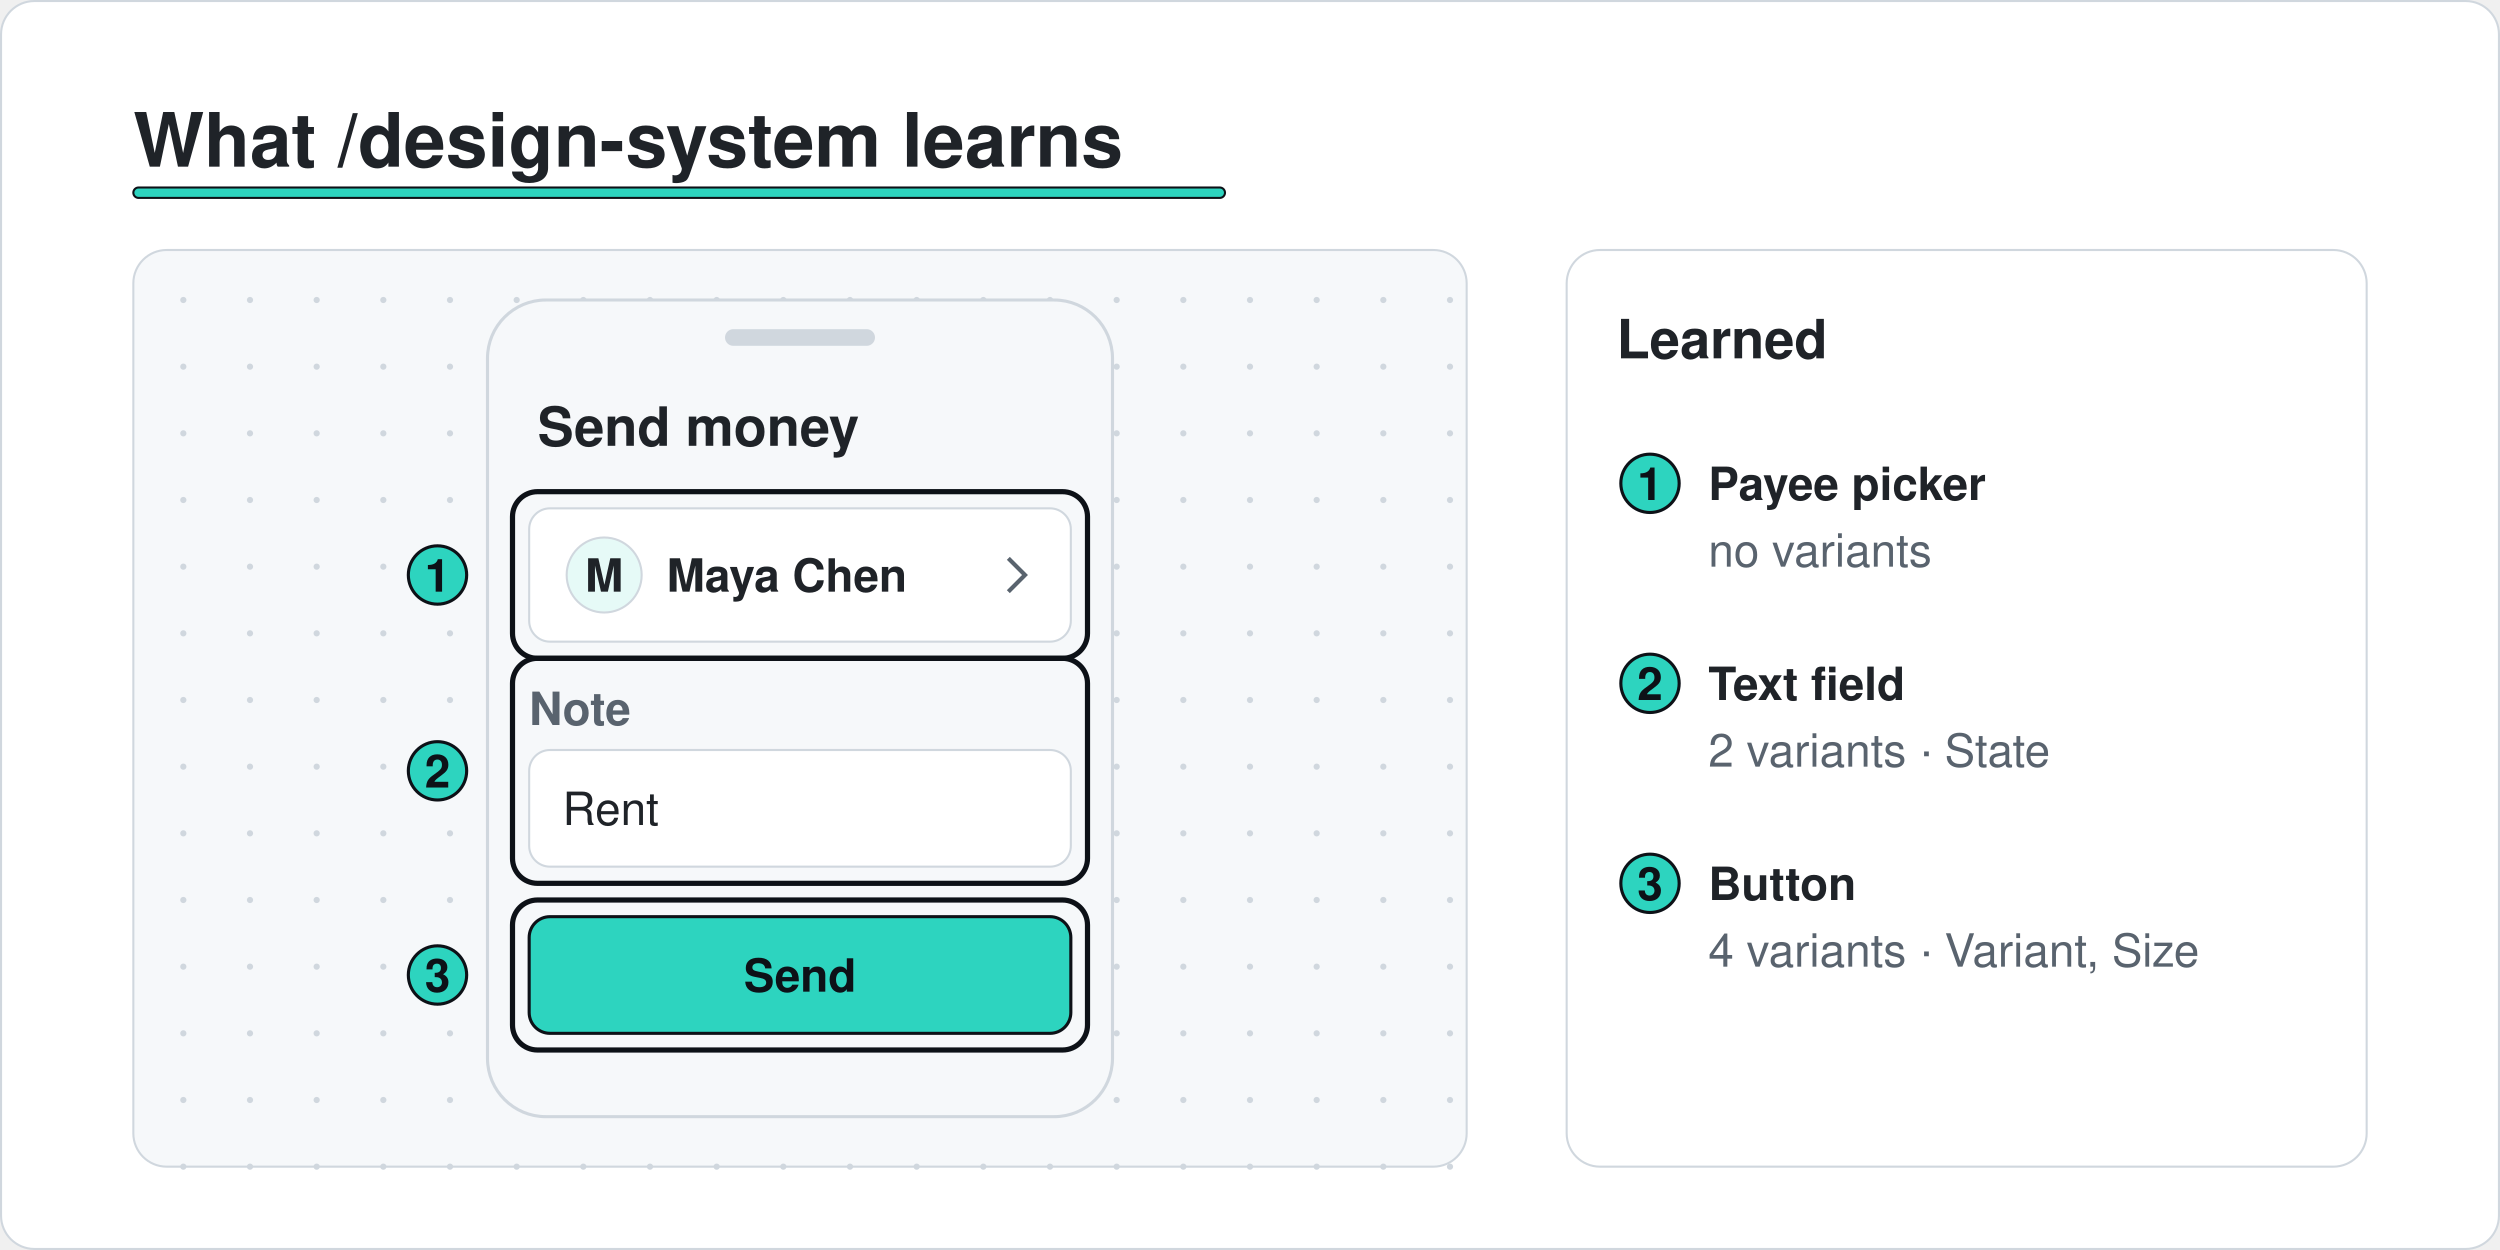
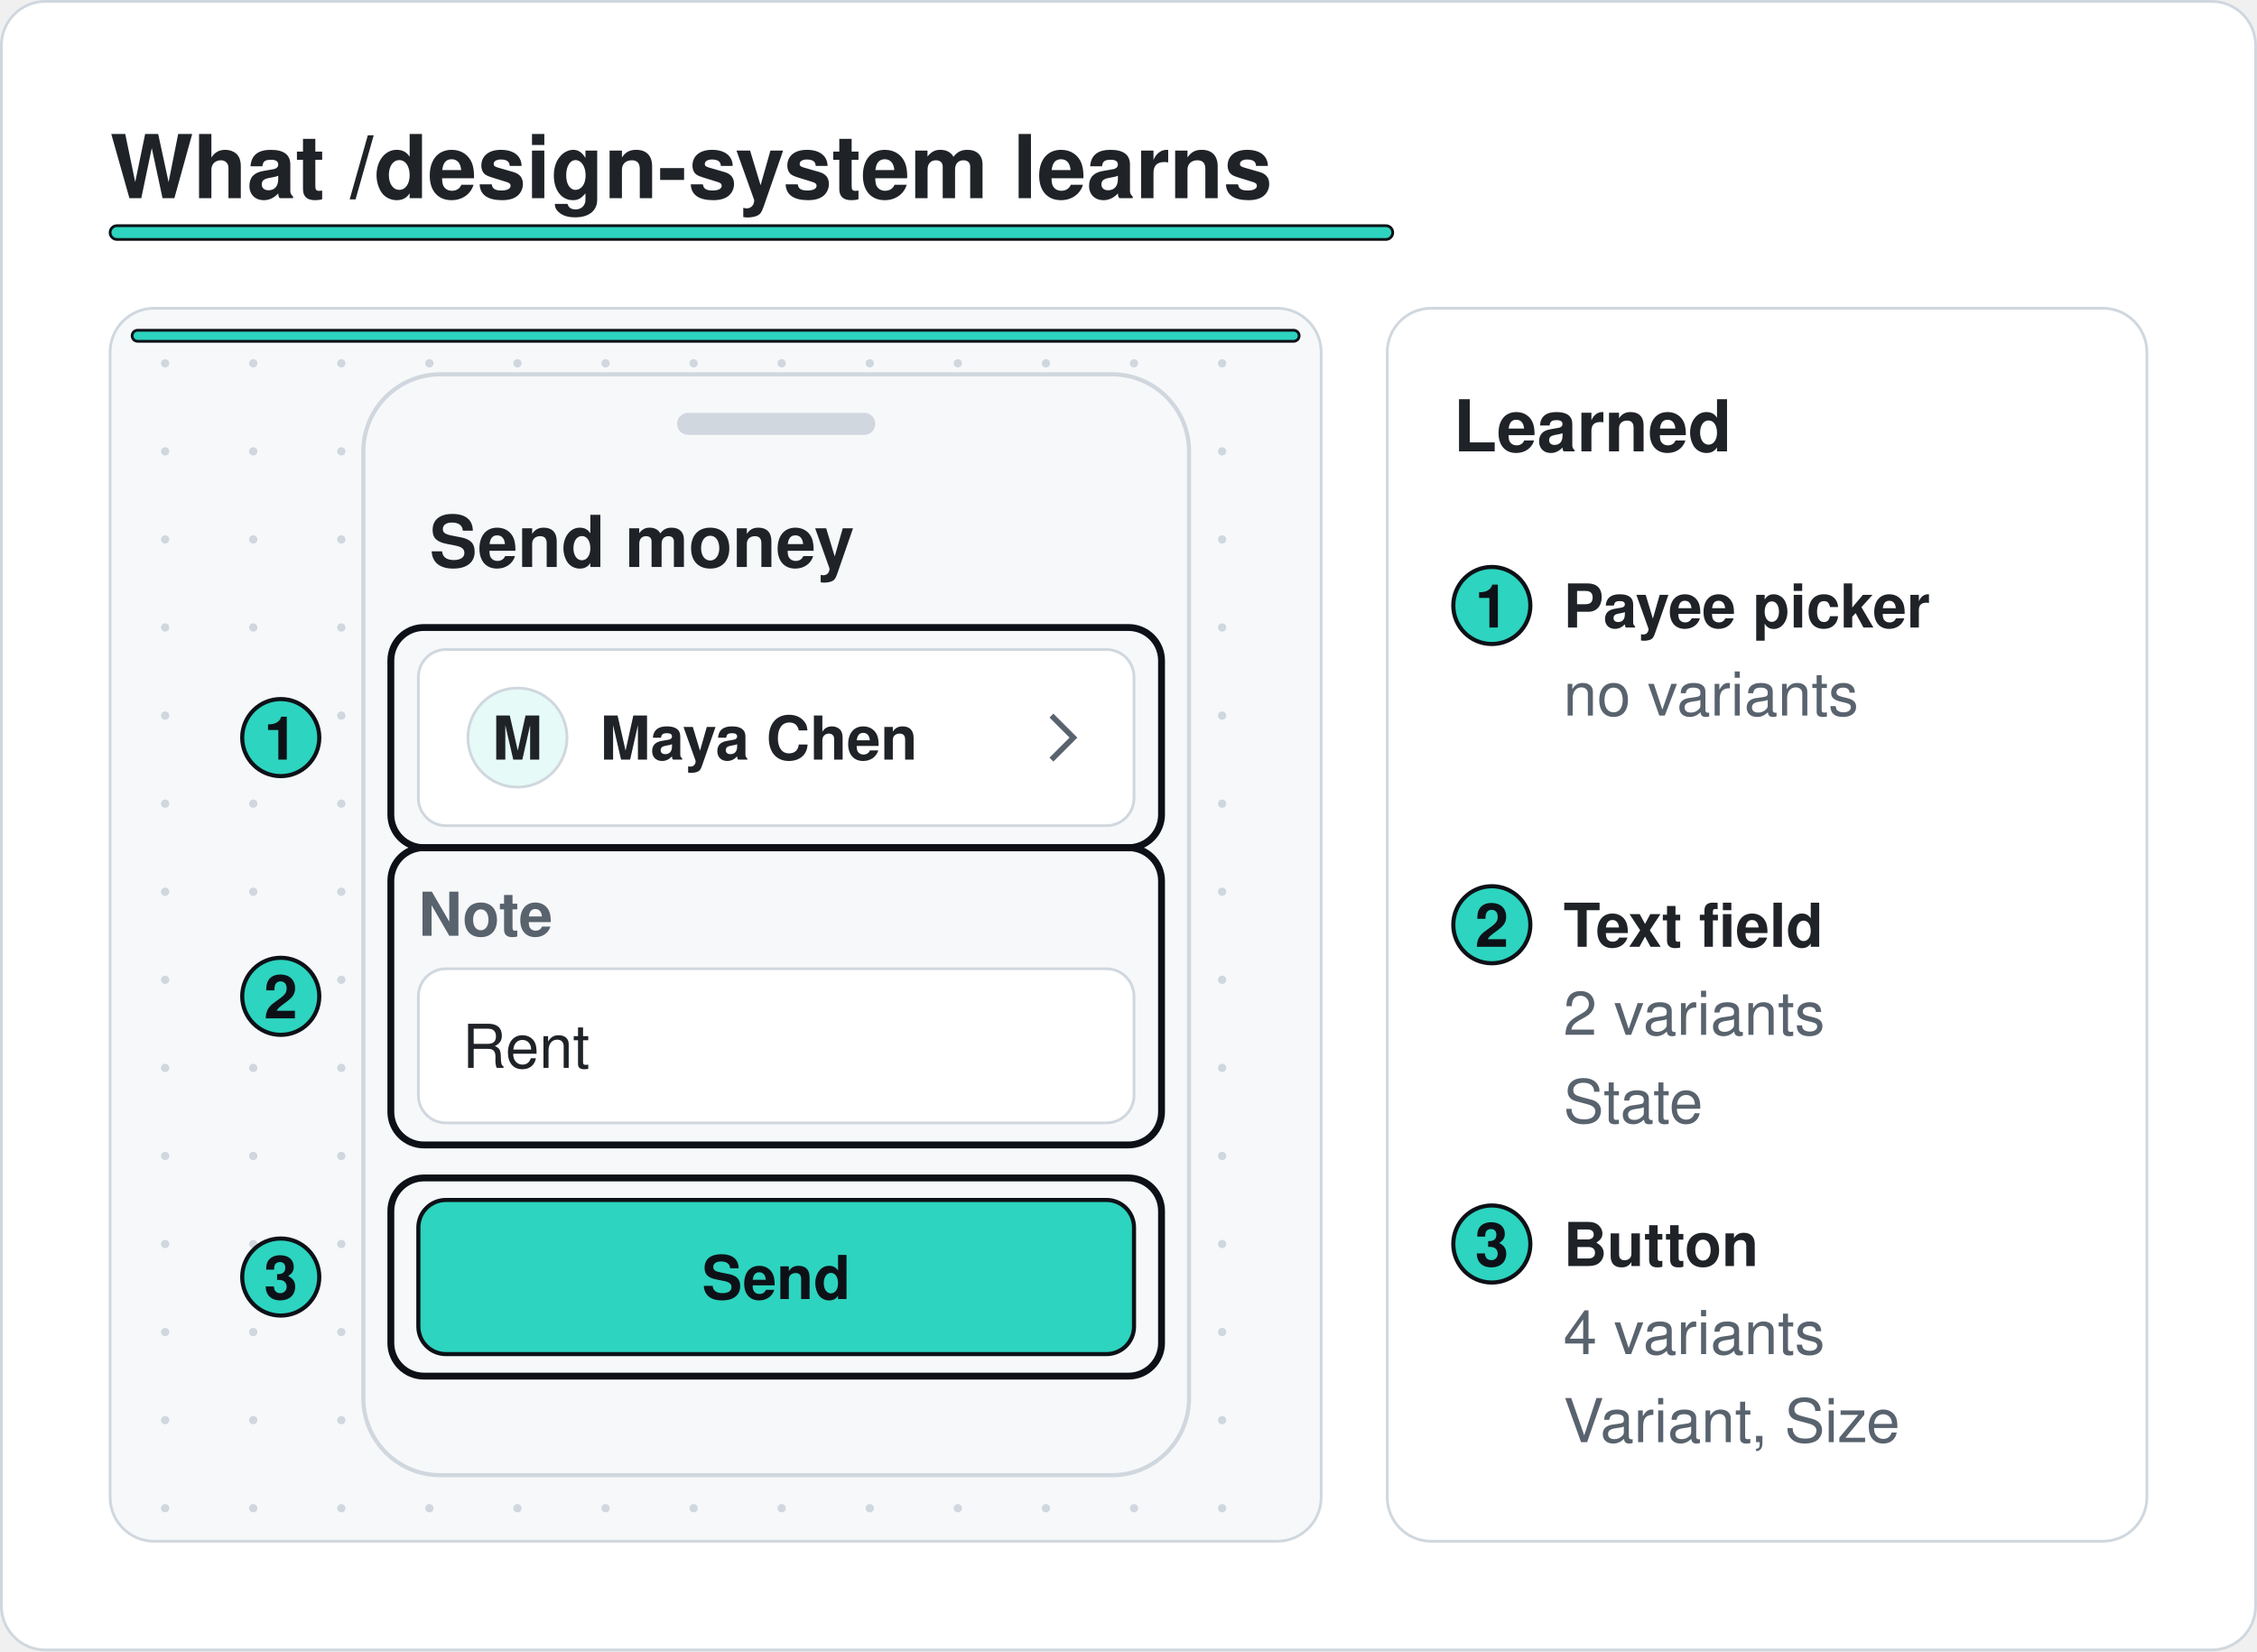
- <svg xmlns="http://www.w3.org/2000/svg" width="1200" height="600" viewBox="0 0 1200 600" role="img" aria-labelledby="t d">
-   <style>.scan{animation:scan 8s linear infinite both}@keyframes scan{0%{transform:translateY(0);opacity:1}45%{transform:translateY(410px);opacity:1}50%,100%{transform:translateY(410px);opacity:0}}.scan{opacity:0}.h0{animation:h0 8s ease-out infinite both}@keyframes h0{0%,12%{opacity:0}16%,100%{opacity:1}}.h1{animation:h1 8s ease-out infinite both}@keyframes h1{0%,24%{opacity:0}28%,100%{opacity:1}}.h2{animation:h2 8s ease-out infinite both}@keyframes h2{0%,36%{opacity:0}40%,100%{opacity:1}}@media (prefers-reduced-motion: reduce){*{animation:none!important}}</style>
-   <rect x="0.5" y="0.5" width="1199" height="599" rx="16" fill="#FFFFFF" stroke="#D0D7DE" stroke-width="1" />
-   <text x="64" y="80" font-family="-apple-system,'Segoe UI',Helvetica,Arial,sans-serif" font-size="36" font-weight="600" fill="#1F2328" text-anchor="start">What /design-system learns</text>
-   <rect x="64" y="90" width="524" height="5" rx="2.5" fill="#2DD4BF" stroke="#0D1117" stroke-width="1" />
-   <rect x="64" y="120" width="640" height="440" rx="16" fill="#F6F8FA" stroke="#D0D7DE" stroke-width="1" />
+ <svg xmlns="http://www.w3.org/2000/svg" width="820" height="600" viewBox="0 0 820 600" role="img" aria-labelledby="t d">
+   <style>.scan{animation:scan 5s ease-out 1 both}@keyframes scan{0%{transform:translateY(0);opacity:1}70%{transform:translateY(420px);opacity:1}80%,100%{transform:translateY(420px);opacity:0}}.h0{animation:h0 5s ease-out 1 both}@keyframes h0{0%,18%{opacity:0}24%,100%{opacity:1}}.h1{animation:h1 5s ease-out 1 both}@keyframes h1{0%,38%{opacity:0}44%,100%{opacity:1}}.h2{animation:h2 5s ease-out 1 both}@keyframes h2{0%,58%{opacity:0}64%,100%{opacity:1}}@media (prefers-reduced-motion: reduce){*{animation:none!important}}</style>
+   <rect x="0.5" y="0.5" width="819" height="599" rx="16" fill="#FFFFFF" stroke="#D0D7DE" stroke-width="1" />
+   <text x="40" y="72" font-family="-apple-system,'Segoe UI',Helvetica,Arial,sans-serif" font-size="32" font-weight="600" fill="#1F2328" text-anchor="start">What /design-system learns</text>
+   <rect x="40" y="82" width="466" height="5" rx="2.5" fill="#2DD4BF" stroke="#0D1117" stroke-width="1" />
+   <rect x="40" y="112" width="440" height="448" rx="16" fill="#F6F8FA" stroke="#D0D7DE" stroke-width="1" />
  <g fill="#D0D7DE">
-     <circle cx="88" cy="144" r="1.5" />
-     <circle cx="88" cy="176" r="1.5" />
-     <circle cx="88" cy="208" r="1.5" />
-     <circle cx="88" cy="240" r="1.5" />
-     <circle cx="88" cy="272" r="1.5" />
-     <circle cx="88" cy="304" r="1.5" />
-     <circle cx="88" cy="336" r="1.5" />
-     <circle cx="88" cy="368" r="1.5" />
-     <circle cx="88" cy="400" r="1.5" />
-     <circle cx="88" cy="432" r="1.5" />
-     <circle cx="88" cy="464" r="1.5" />
-     <circle cx="88" cy="496" r="1.5" />
-     <circle cx="88" cy="528" r="1.5" />
-     <circle cx="88" cy="560" r="1.5" />
-     <circle cx="120" cy="144" r="1.5" />
-     <circle cx="120" cy="176" r="1.5" />
-     <circle cx="120" cy="208" r="1.5" />
-     <circle cx="120" cy="240" r="1.5" />
-     <circle cx="120" cy="272" r="1.5" />
-     <circle cx="120" cy="304" r="1.5" />
-     <circle cx="120" cy="336" r="1.5" />
-     <circle cx="120" cy="368" r="1.5" />
-     <circle cx="120" cy="400" r="1.5" />
-     <circle cx="120" cy="432" r="1.5" />
-     <circle cx="120" cy="464" r="1.5" />
-     <circle cx="120" cy="496" r="1.5" />
-     <circle cx="120" cy="528" r="1.5" />
-     <circle cx="120" cy="560" r="1.5" />
-     <circle cx="152" cy="144" r="1.5" />
-     <circle cx="152" cy="176" r="1.5" />
-     <circle cx="152" cy="208" r="1.5" />
-     <circle cx="152" cy="240" r="1.5" />
-     <circle cx="152" cy="272" r="1.5" />
-     <circle cx="152" cy="304" r="1.5" />
-     <circle cx="152" cy="336" r="1.5" />
-     <circle cx="152" cy="368" r="1.5" />
-     <circle cx="152" cy="400" r="1.5" />
-     <circle cx="152" cy="432" r="1.5" />
-     <circle cx="152" cy="464" r="1.5" />
-     <circle cx="152" cy="496" r="1.5" />
-     <circle cx="152" cy="528" r="1.5" />
-     <circle cx="152" cy="560" r="1.5" />
-     <circle cx="184" cy="144" r="1.5" />
-     <circle cx="184" cy="176" r="1.5" />
-     <circle cx="184" cy="208" r="1.5" />
-     <circle cx="184" cy="240" r="1.5" />
-     <circle cx="184" cy="272" r="1.5" />
-     <circle cx="184" cy="304" r="1.5" />
-     <circle cx="184" cy="336" r="1.5" />
-     <circle cx="184" cy="368" r="1.5" />
-     <circle cx="184" cy="400" r="1.5" />
-     <circle cx="184" cy="432" r="1.5" />
-     <circle cx="184" cy="464" r="1.5" />
-     <circle cx="184" cy="496" r="1.5" />
-     <circle cx="184" cy="528" r="1.5" />
-     <circle cx="184" cy="560" r="1.5" />
-     <circle cx="216" cy="144" r="1.5" />
-     <circle cx="216" cy="176" r="1.5" />
-     <circle cx="216" cy="208" r="1.5" />
-     <circle cx="216" cy="240" r="1.5" />
-     <circle cx="216" cy="272" r="1.5" />
-     <circle cx="216" cy="304" r="1.5" />
-     <circle cx="216" cy="336" r="1.5" />
-     <circle cx="216" cy="368" r="1.5" />
-     <circle cx="216" cy="400" r="1.5" />
-     <circle cx="216" cy="432" r="1.5" />
-     <circle cx="216" cy="464" r="1.5" />
-     <circle cx="216" cy="496" r="1.5" />
-     <circle cx="216" cy="528" r="1.5" />
-     <circle cx="216" cy="560" r="1.5" />
-     <circle cx="248" cy="144" r="1.5" />
-     <circle cx="248" cy="176" r="1.5" />
-     <circle cx="248" cy="208" r="1.5" />
-     <circle cx="248" cy="240" r="1.5" />
-     <circle cx="248" cy="272" r="1.5" />
-     <circle cx="248" cy="304" r="1.5" />
-     <circle cx="248" cy="336" r="1.5" />
-     <circle cx="248" cy="368" r="1.5" />
-     <circle cx="248" cy="400" r="1.5" />
-     <circle cx="248" cy="432" r="1.5" />
-     <circle cx="248" cy="464" r="1.5" />
-     <circle cx="248" cy="496" r="1.5" />
-     <circle cx="248" cy="528" r="1.5" />
-     <circle cx="248" cy="560" r="1.5" />
-     <circle cx="280" cy="144" r="1.5" />
-     <circle cx="280" cy="176" r="1.5" />
-     <circle cx="280" cy="208" r="1.5" />
-     <circle cx="280" cy="240" r="1.5" />
-     <circle cx="280" cy="272" r="1.5" />
-     <circle cx="280" cy="304" r="1.5" />
-     <circle cx="280" cy="336" r="1.5" />
-     <circle cx="280" cy="368" r="1.5" />
-     <circle cx="280" cy="400" r="1.5" />
-     <circle cx="280" cy="432" r="1.5" />
-     <circle cx="280" cy="464" r="1.5" />
-     <circle cx="280" cy="496" r="1.5" />
-     <circle cx="280" cy="528" r="1.5" />
-     <circle cx="280" cy="560" r="1.5" />
-     <circle cx="312" cy="144" r="1.5" />
-     <circle cx="312" cy="176" r="1.5" />
-     <circle cx="312" cy="208" r="1.5" />
-     <circle cx="312" cy="240" r="1.5" />
-     <circle cx="312" cy="272" r="1.5" />
-     <circle cx="312" cy="304" r="1.5" />
-     <circle cx="312" cy="336" r="1.5" />
-     <circle cx="312" cy="368" r="1.5" />
-     <circle cx="312" cy="400" r="1.5" />
-     <circle cx="312" cy="432" r="1.5" />
-     <circle cx="312" cy="464" r="1.5" />
-     <circle cx="312" cy="496" r="1.5" />
-     <circle cx="312" cy="528" r="1.5" />
-     <circle cx="312" cy="560" r="1.5" />
-     <circle cx="344" cy="144" r="1.5" />
-     <circle cx="344" cy="176" r="1.5" />
-     <circle cx="344" cy="208" r="1.5" />
-     <circle cx="344" cy="240" r="1.5" />
-     <circle cx="344" cy="272" r="1.5" />
-     <circle cx="344" cy="304" r="1.5" />
-     <circle cx="344" cy="336" r="1.5" />
-     <circle cx="344" cy="368" r="1.5" />
-     <circle cx="344" cy="400" r="1.5" />
-     <circle cx="344" cy="432" r="1.5" />
-     <circle cx="344" cy="464" r="1.5" />
-     <circle cx="344" cy="496" r="1.5" />
-     <circle cx="344" cy="528" r="1.5" />
-     <circle cx="344" cy="560" r="1.5" />
-     <circle cx="376" cy="144" r="1.5" />
-     <circle cx="376" cy="176" r="1.5" />
-     <circle cx="376" cy="208" r="1.5" />
-     <circle cx="376" cy="240" r="1.5" />
-     <circle cx="376" cy="272" r="1.5" />
-     <circle cx="376" cy="304" r="1.5" />
-     <circle cx="376" cy="336" r="1.5" />
-     <circle cx="376" cy="368" r="1.5" />
-     <circle cx="376" cy="400" r="1.5" />
-     <circle cx="376" cy="432" r="1.5" />
-     <circle cx="376" cy="464" r="1.5" />
-     <circle cx="376" cy="496" r="1.5" />
-     <circle cx="376" cy="528" r="1.5" />
-     <circle cx="376" cy="560" r="1.5" />
-     <circle cx="408" cy="144" r="1.5" />
-     <circle cx="408" cy="176" r="1.5" />
-     <circle cx="408" cy="208" r="1.5" />
-     <circle cx="408" cy="240" r="1.5" />
-     <circle cx="408" cy="272" r="1.5" />
-     <circle cx="408" cy="304" r="1.5" />
-     <circle cx="408" cy="336" r="1.5" />
-     <circle cx="408" cy="368" r="1.5" />
-     <circle cx="408" cy="400" r="1.5" />
-     <circle cx="408" cy="432" r="1.5" />
-     <circle cx="408" cy="464" r="1.5" />
-     <circle cx="408" cy="496" r="1.5" />
-     <circle cx="408" cy="528" r="1.5" />
-     <circle cx="408" cy="560" r="1.5" />
-     <circle cx="440" cy="144" r="1.5" />
-     <circle cx="440" cy="176" r="1.5" />
-     <circle cx="440" cy="208" r="1.5" />
-     <circle cx="440" cy="240" r="1.5" />
-     <circle cx="440" cy="272" r="1.5" />
-     <circle cx="440" cy="304" r="1.5" />
-     <circle cx="440" cy="336" r="1.5" />
-     <circle cx="440" cy="368" r="1.5" />
-     <circle cx="440" cy="400" r="1.5" />
-     <circle cx="440" cy="432" r="1.5" />
-     <circle cx="440" cy="464" r="1.5" />
-     <circle cx="440" cy="496" r="1.5" />
-     <circle cx="440" cy="528" r="1.5" />
-     <circle cx="440" cy="560" r="1.5" />
-     <circle cx="472" cy="144" r="1.5" />
-     <circle cx="472" cy="176" r="1.5" />
-     <circle cx="472" cy="208" r="1.5" />
-     <circle cx="472" cy="240" r="1.5" />
-     <circle cx="472" cy="272" r="1.5" />
-     <circle cx="472" cy="304" r="1.5" />
-     <circle cx="472" cy="336" r="1.5" />
-     <circle cx="472" cy="368" r="1.5" />
-     <circle cx="472" cy="400" r="1.5" />
-     <circle cx="472" cy="432" r="1.5" />
-     <circle cx="472" cy="464" r="1.5" />
-     <circle cx="472" cy="496" r="1.5" />
-     <circle cx="472" cy="528" r="1.5" />
-     <circle cx="472" cy="560" r="1.5" />
-     <circle cx="504" cy="144" r="1.5" />
-     <circle cx="504" cy="176" r="1.5" />
-     <circle cx="504" cy="208" r="1.5" />
-     <circle cx="504" cy="240" r="1.5" />
-     <circle cx="504" cy="272" r="1.5" />
-     <circle cx="504" cy="304" r="1.5" />
-     <circle cx="504" cy="336" r="1.5" />
-     <circle cx="504" cy="368" r="1.5" />
-     <circle cx="504" cy="400" r="1.5" />
-     <circle cx="504" cy="432" r="1.5" />
-     <circle cx="504" cy="464" r="1.5" />
-     <circle cx="504" cy="496" r="1.5" />
-     <circle cx="504" cy="528" r="1.5" />
-     <circle cx="504" cy="560" r="1.5" />
-     <circle cx="536" cy="144" r="1.5" />
-     <circle cx="536" cy="176" r="1.5" />
-     <circle cx="536" cy="208" r="1.5" />
-     <circle cx="536" cy="240" r="1.5" />
-     <circle cx="536" cy="272" r="1.5" />
-     <circle cx="536" cy="304" r="1.5" />
-     <circle cx="536" cy="336" r="1.5" />
-     <circle cx="536" cy="368" r="1.5" />
-     <circle cx="536" cy="400" r="1.5" />
-     <circle cx="536" cy="432" r="1.5" />
-     <circle cx="536" cy="464" r="1.5" />
-     <circle cx="536" cy="496" r="1.5" />
-     <circle cx="536" cy="528" r="1.5" />
-     <circle cx="536" cy="560" r="1.5" />
-     <circle cx="568" cy="144" r="1.5" />
-     <circle cx="568" cy="176" r="1.5" />
-     <circle cx="568" cy="208" r="1.5" />
-     <circle cx="568" cy="240" r="1.5" />
-     <circle cx="568" cy="272" r="1.5" />
-     <circle cx="568" cy="304" r="1.5" />
-     <circle cx="568" cy="336" r="1.5" />
-     <circle cx="568" cy="368" r="1.5" />
-     <circle cx="568" cy="400" r="1.5" />
-     <circle cx="568" cy="432" r="1.5" />
-     <circle cx="568" cy="464" r="1.5" />
-     <circle cx="568" cy="496" r="1.5" />
-     <circle cx="568" cy="528" r="1.5" />
-     <circle cx="568" cy="560" r="1.5" />
-     <circle cx="600" cy="144" r="1.5" />
-     <circle cx="600" cy="176" r="1.5" />
-     <circle cx="600" cy="208" r="1.5" />
-     <circle cx="600" cy="240" r="1.5" />
-     <circle cx="600" cy="272" r="1.5" />
-     <circle cx="600" cy="304" r="1.5" />
-     <circle cx="600" cy="336" r="1.5" />
-     <circle cx="600" cy="368" r="1.5" />
-     <circle cx="600" cy="400" r="1.5" />
-     <circle cx="600" cy="432" r="1.5" />
-     <circle cx="600" cy="464" r="1.5" />
-     <circle cx="600" cy="496" r="1.5" />
-     <circle cx="600" cy="528" r="1.5" />
-     <circle cx="600" cy="560" r="1.5" />
-     <circle cx="632" cy="144" r="1.5" />
-     <circle cx="632" cy="176" r="1.5" />
-     <circle cx="632" cy="208" r="1.5" />
-     <circle cx="632" cy="240" r="1.5" />
-     <circle cx="632" cy="272" r="1.5" />
-     <circle cx="632" cy="304" r="1.5" />
-     <circle cx="632" cy="336" r="1.5" />
-     <circle cx="632" cy="368" r="1.5" />
-     <circle cx="632" cy="400" r="1.5" />
-     <circle cx="632" cy="432" r="1.5" />
-     <circle cx="632" cy="464" r="1.5" />
-     <circle cx="632" cy="496" r="1.5" />
-     <circle cx="632" cy="528" r="1.5" />
-     <circle cx="632" cy="560" r="1.5" />
-     <circle cx="664" cy="144" r="1.5" />
-     <circle cx="664" cy="176" r="1.5" />
-     <circle cx="664" cy="208" r="1.5" />
-     <circle cx="664" cy="240" r="1.5" />
-     <circle cx="664" cy="272" r="1.5" />
-     <circle cx="664" cy="304" r="1.5" />
-     <circle cx="664" cy="336" r="1.5" />
-     <circle cx="664" cy="368" r="1.5" />
-     <circle cx="664" cy="400" r="1.5" />
-     <circle cx="664" cy="432" r="1.5" />
-     <circle cx="664" cy="464" r="1.5" />
-     <circle cx="664" cy="496" r="1.5" />
-     <circle cx="664" cy="528" r="1.5" />
-     <circle cx="664" cy="560" r="1.5" />
-     <circle cx="696" cy="144" r="1.5" />
-     <circle cx="696" cy="176" r="1.5" />
-     <circle cx="696" cy="208" r="1.5" />
-     <circle cx="696" cy="240" r="1.5" />
-     <circle cx="696" cy="272" r="1.5" />
-     <circle cx="696" cy="304" r="1.5" />
-     <circle cx="696" cy="336" r="1.5" />
-     <circle cx="696" cy="368" r="1.5" />
-     <circle cx="696" cy="400" r="1.5" />
-     <circle cx="696" cy="432" r="1.5" />
-     <circle cx="696" cy="464" r="1.5" />
-     <circle cx="696" cy="496" r="1.5" />
-     <circle cx="696" cy="528" r="1.5" />
-     <circle cx="696" cy="560" r="1.5" />
-   </g>
-   <g>
-     <rect x="234" y="144" width="300" height="392" rx="28" fill="#F6F8FA" stroke="#D0D7DE" stroke-width="1.5" />
-     <rect x="348.0" y="158" width="72" height="8" rx="4" fill="#D0D7DE" />
-     <text x="258" y="214" font-family="-apple-system,'Segoe UI',Helvetica,Arial,sans-serif" font-size="26" font-weight="700" fill="#1F2328" text-anchor="start">Send money</text>
-   </g>
-   <g>
-     <rect x="254" y="244" width="260" height="64" rx="10" fill="#FFFFFF" stroke="#D0D7DE" stroke-width="1" />
-     <circle cx="290" cy="276" r="18" fill="#E6FAF7" stroke="#D0D7DE" />
-     <text x="290" y="284" font-family="-apple-system,'Segoe UI',Helvetica,Arial,sans-serif" font-size="22" font-weight="700" fill="#1F2328" text-anchor="middle">M</text>
-     <text x="320" y="284" font-family="-apple-system,'Segoe UI',Helvetica,Arial,sans-serif" font-size="22" font-weight="600" fill="#1F2328" text-anchor="start">Maya Chen</text>
-     <path d="M484 268 l8 8 l-8 8" stroke="#59636E" stroke-width="2" fill="none" />
-   </g>
-   <g>
-     <text x="254" y="348" font-family="-apple-system,'Segoe UI',Helvetica,Arial,sans-serif" font-size="22" font-weight="600" fill="#59636E" text-anchor="start">Note</text>
-     <rect x="254" y="360" width="260" height="56" rx="10" fill="#FFFFFF" stroke="#D0D7DE" stroke-width="1" />
-     <text x="270" y="396" font-family="-apple-system,'Segoe UI',Helvetica,Arial,sans-serif" font-size="22" font-weight="400" fill="#1F2328" text-anchor="start">Rent</text>
-   </g>
-   <g>
-     <rect x="254" y="440" width="260" height="56" rx="10" fill="#2DD4BF" stroke="#0D1117" stroke-width="1.5" />
-     <text x="384.0" y="476" font-family="-apple-system,'Segoe UI',Helvetica,Arial,sans-serif" font-size="22" font-weight="700" fill="#0D1117" text-anchor="middle">Send</text>
+     <circle cx="60" cy="132" r="1.5" />
+     <circle cx="60" cy="164" r="1.5" />
+     <circle cx="60" cy="196" r="1.5" />
+     <circle cx="60" cy="228" r="1.5" />
+     <circle cx="60" cy="260" r="1.5" />
+     <circle cx="60" cy="292" r="1.5" />
+     <circle cx="60" cy="324" r="1.5" />
+     <circle cx="60" cy="356" r="1.5" />
+     <circle cx="60" cy="388" r="1.5" />
+     <circle cx="60" cy="420" r="1.5" />
+     <circle cx="60" cy="452" r="1.5" />
+     <circle cx="60" cy="484" r="1.5" />
+     <circle cx="60" cy="516" r="1.5" />
+     <circle cx="60" cy="548" r="1.5" />
+     <circle cx="92" cy="132" r="1.5" />
+     <circle cx="92" cy="164" r="1.5" />
+     <circle cx="92" cy="196" r="1.5" />
+     <circle cx="92" cy="228" r="1.5" />
+     <circle cx="92" cy="260" r="1.5" />
+     <circle cx="92" cy="292" r="1.5" />
+     <circle cx="92" cy="324" r="1.5" />
+     <circle cx="92" cy="356" r="1.5" />
+     <circle cx="92" cy="388" r="1.5" />
+     <circle cx="92" cy="420" r="1.5" />
+     <circle cx="92" cy="452" r="1.5" />
+     <circle cx="92" cy="484" r="1.5" />
+     <circle cx="92" cy="516" r="1.5" />
+     <circle cx="92" cy="548" r="1.5" />
+     <circle cx="124" cy="132" r="1.5" />
+     <circle cx="124" cy="164" r="1.5" />
+     <circle cx="124" cy="196" r="1.5" />
+     <circle cx="124" cy="228" r="1.5" />
+     <circle cx="124" cy="260" r="1.5" />
+     <circle cx="124" cy="292" r="1.5" />
+     <circle cx="124" cy="324" r="1.5" />
+     <circle cx="124" cy="356" r="1.5" />
+     <circle cx="124" cy="388" r="1.5" />
+     <circle cx="124" cy="420" r="1.5" />
+     <circle cx="124" cy="452" r="1.5" />
+     <circle cx="124" cy="484" r="1.5" />
+     <circle cx="124" cy="516" r="1.5" />
+     <circle cx="124" cy="548" r="1.5" />
+     <circle cx="156" cy="132" r="1.5" />
+     <circle cx="156" cy="164" r="1.5" />
+     <circle cx="156" cy="196" r="1.5" />
+     <circle cx="156" cy="228" r="1.5" />
+     <circle cx="156" cy="260" r="1.5" />
+     <circle cx="156" cy="292" r="1.5" />
+     <circle cx="156" cy="324" r="1.5" />
+     <circle cx="156" cy="356" r="1.5" />
+     <circle cx="156" cy="388" r="1.5" />
+     <circle cx="156" cy="420" r="1.5" />
+     <circle cx="156" cy="452" r="1.5" />
+     <circle cx="156" cy="484" r="1.5" />
+     <circle cx="156" cy="516" r="1.5" />
+     <circle cx="156" cy="548" r="1.5" />
+     <circle cx="188" cy="132" r="1.5" />
+     <circle cx="188" cy="164" r="1.5" />
+     <circle cx="188" cy="196" r="1.5" />
+     <circle cx="188" cy="228" r="1.5" />
+     <circle cx="188" cy="260" r="1.5" />
+     <circle cx="188" cy="292" r="1.5" />
+     <circle cx="188" cy="324" r="1.5" />
+     <circle cx="188" cy="356" r="1.5" />
+     <circle cx="188" cy="388" r="1.5" />
+     <circle cx="188" cy="420" r="1.5" />
+     <circle cx="188" cy="452" r="1.5" />
+     <circle cx="188" cy="484" r="1.5" />
+     <circle cx="188" cy="516" r="1.5" />
+     <circle cx="188" cy="548" r="1.5" />
+     <circle cx="220" cy="132" r="1.5" />
+     <circle cx="220" cy="164" r="1.5" />
+     <circle cx="220" cy="196" r="1.5" />
+     <circle cx="220" cy="228" r="1.5" />
+     <circle cx="220" cy="260" r="1.5" />
+     <circle cx="220" cy="292" r="1.5" />
+     <circle cx="220" cy="324" r="1.5" />
+     <circle cx="220" cy="356" r="1.5" />
+     <circle cx="220" cy="388" r="1.5" />
+     <circle cx="220" cy="420" r="1.5" />
+     <circle cx="220" cy="452" r="1.5" />
+     <circle cx="220" cy="484" r="1.5" />
+     <circle cx="220" cy="516" r="1.5" />
+     <circle cx="220" cy="548" r="1.5" />
+     <circle cx="252" cy="132" r="1.5" />
+     <circle cx="252" cy="164" r="1.5" />
+     <circle cx="252" cy="196" r="1.5" />
+     <circle cx="252" cy="228" r="1.5" />
+     <circle cx="252" cy="260" r="1.5" />
+     <circle cx="252" cy="292" r="1.5" />
+     <circle cx="252" cy="324" r="1.5" />
+     <circle cx="252" cy="356" r="1.5" />
+     <circle cx="252" cy="388" r="1.5" />
+     <circle cx="252" cy="420" r="1.5" />
+     <circle cx="252" cy="452" r="1.5" />
+     <circle cx="252" cy="484" r="1.5" />
+     <circle cx="252" cy="516" r="1.5" />
+     <circle cx="252" cy="548" r="1.5" />
+     <circle cx="284" cy="132" r="1.5" />
+     <circle cx="284" cy="164" r="1.5" />
+     <circle cx="284" cy="196" r="1.5" />
+     <circle cx="284" cy="228" r="1.5" />
+     <circle cx="284" cy="260" r="1.5" />
+     <circle cx="284" cy="292" r="1.5" />
+     <circle cx="284" cy="324" r="1.5" />
+     <circle cx="284" cy="356" r="1.5" />
+     <circle cx="284" cy="388" r="1.5" />
+     <circle cx="284" cy="420" r="1.5" />
+     <circle cx="284" cy="452" r="1.5" />
+     <circle cx="284" cy="484" r="1.5" />
+     <circle cx="284" cy="516" r="1.5" />
+     <circle cx="284" cy="548" r="1.5" />
+     <circle cx="316" cy="132" r="1.5" />
+     <circle cx="316" cy="164" r="1.5" />
+     <circle cx="316" cy="196" r="1.5" />
+     <circle cx="316" cy="228" r="1.5" />
+     <circle cx="316" cy="260" r="1.5" />
+     <circle cx="316" cy="292" r="1.5" />
+     <circle cx="316" cy="324" r="1.5" />
+     <circle cx="316" cy="356" r="1.5" />
+     <circle cx="316" cy="388" r="1.5" />
+     <circle cx="316" cy="420" r="1.5" />
+     <circle cx="316" cy="452" r="1.5" />
+     <circle cx="316" cy="484" r="1.5" />
+     <circle cx="316" cy="516" r="1.5" />
+     <circle cx="316" cy="548" r="1.5" />
+     <circle cx="348" cy="132" r="1.5" />
+     <circle cx="348" cy="164" r="1.5" />
+     <circle cx="348" cy="196" r="1.5" />
+     <circle cx="348" cy="228" r="1.5" />
+     <circle cx="348" cy="260" r="1.5" />
+     <circle cx="348" cy="292" r="1.5" />
+     <circle cx="348" cy="324" r="1.5" />
+     <circle cx="348" cy="356" r="1.5" />
+     <circle cx="348" cy="388" r="1.5" />
+     <circle cx="348" cy="420" r="1.5" />
+     <circle cx="348" cy="452" r="1.5" />
+     <circle cx="348" cy="484" r="1.5" />
+     <circle cx="348" cy="516" r="1.5" />
+     <circle cx="348" cy="548" r="1.5" />
+     <circle cx="380" cy="132" r="1.5" />
+     <circle cx="380" cy="164" r="1.5" />
+     <circle cx="380" cy="196" r="1.5" />
+     <circle cx="380" cy="228" r="1.5" />
+     <circle cx="380" cy="260" r="1.5" />
+     <circle cx="380" cy="292" r="1.5" />
+     <circle cx="380" cy="324" r="1.5" />
+     <circle cx="380" cy="356" r="1.5" />
+     <circle cx="380" cy="388" r="1.5" />
+     <circle cx="380" cy="420" r="1.5" />
+     <circle cx="380" cy="452" r="1.5" />
+     <circle cx="380" cy="484" r="1.5" />
+     <circle cx="380" cy="516" r="1.5" />
+     <circle cx="380" cy="548" r="1.5" />
+     <circle cx="412" cy="132" r="1.5" />
+     <circle cx="412" cy="164" r="1.5" />
+     <circle cx="412" cy="196" r="1.5" />
+     <circle cx="412" cy="228" r="1.5" />
+     <circle cx="412" cy="260" r="1.5" />
+     <circle cx="412" cy="292" r="1.5" />
+     <circle cx="412" cy="324" r="1.5" />
+     <circle cx="412" cy="356" r="1.5" />
+     <circle cx="412" cy="388" r="1.5" />
+     <circle cx="412" cy="420" r="1.5" />
+     <circle cx="412" cy="452" r="1.5" />
+     <circle cx="412" cy="484" r="1.5" />
+     <circle cx="412" cy="516" r="1.5" />
+     <circle cx="412" cy="548" r="1.5" />
+     <circle cx="444" cy="132" r="1.5" />
+     <circle cx="444" cy="164" r="1.5" />
+     <circle cx="444" cy="196" r="1.5" />
+     <circle cx="444" cy="228" r="1.5" />
+     <circle cx="444" cy="260" r="1.5" />
+     <circle cx="444" cy="292" r="1.5" />
+     <circle cx="444" cy="324" r="1.5" />
+     <circle cx="444" cy="356" r="1.5" />
+     <circle cx="444" cy="388" r="1.5" />
+     <circle cx="444" cy="420" r="1.5" />
+     <circle cx="444" cy="452" r="1.5" />
+     <circle cx="444" cy="484" r="1.5" />
+     <circle cx="444" cy="516" r="1.5" />
+     <circle cx="444" cy="548" r="1.5" />
+   </g>
+   <g>
+     <rect x="132" y="136" width="300" height="400" rx="28" fill="#F6F8FA" stroke="#D0D7DE" stroke-width="1.5" />
+     <rect x="246.0" y="150" width="72" height="8" rx="4" fill="#D0D7DE" />
+     <text x="156" y="206" font-family="-apple-system,'Segoe UI',Helvetica,Arial,sans-serif" font-size="26" font-weight="700" fill="#1F2328" text-anchor="start">Send money</text>
+   </g>
+   <g>
+     <rect x="152" y="236" width="260" height="64" rx="10" fill="#FFFFFF" stroke="#D0D7DE" stroke-width="1" />
+     <circle cx="188" cy="268" r="18" fill="#E6FAF7" stroke="#D0D7DE" />
+     <text x="188" y="276" font-family="-apple-system,'Segoe UI',Helvetica,Arial,sans-serif" font-size="22" font-weight="700" fill="#1F2328" text-anchor="middle">M</text>
+     <text x="218" y="276" font-family="-apple-system,'Segoe UI',Helvetica,Arial,sans-serif" font-size="22" font-weight="600" fill="#1F2328" text-anchor="start">Maya Chen</text>
+     <path d="M382 260 l8 8 l-8 8" stroke="#59636E" stroke-width="2" fill="none" />
+   </g>
+   <g>
+     <text x="152" y="340" font-family="-apple-system,'Segoe UI',Helvetica,Arial,sans-serif" font-size="22" font-weight="600" fill="#59636E" text-anchor="start">Note</text>
+     <rect x="152" y="352" width="260" height="56" rx="10" fill="#FFFFFF" stroke="#D0D7DE" stroke-width="1" />
+     <text x="168" y="388" font-family="-apple-system,'Segoe UI',Helvetica,Arial,sans-serif" font-size="22" font-weight="400" fill="#1F2328" text-anchor="start">Rent</text>
+   </g>
+   <g>
+     <rect x="152" y="436" width="260" height="56" rx="10" fill="#2DD4BF" stroke="#0D1117" stroke-width="1.5" />
+     <text x="282.0" y="472" font-family="-apple-system,'Segoe UI',Helvetica,Arial,sans-serif" font-size="22" font-weight="700" fill="#0D1117" text-anchor="middle">Send</text>
  </g>
  <g class="h0">
-     <rect x="246" y="236" width="276" height="80" rx="12" fill="none" stroke="#0D1117" stroke-width="2.5" />
+     <rect x="142" y="228" width="280" height="80" rx="12" fill="none" stroke="#0D1117" stroke-width="2.5" />
  </g>
  <g class="h0">
-     <circle cx="210" cy="276.0" r="14" fill="#2DD4BF" stroke="#0D1117" stroke-width="1.5" />
-     <text x="210" y="284.0" font-family="-apple-system,'Segoe UI',Helvetica,Arial,sans-serif" font-size="22" font-weight="700" fill="#0D1117" text-anchor="middle">1</text>
+     <circle cx="102" cy="268.0" r="14" fill="#2DD4BF" stroke="#0D1117" stroke-width="1.5" />
+     <text x="102" y="276.0" font-family="-apple-system,'Segoe UI',Helvetica,Arial,sans-serif" font-size="22" font-weight="700" fill="#0D1117" text-anchor="middle">1</text>
  </g>
  <g class="h1">
-     <rect x="246" y="316" width="276" height="108" rx="12" fill="none" stroke="#0D1117" stroke-width="2.5" />
+     <rect x="142" y="308" width="280" height="108" rx="12" fill="none" stroke="#0D1117" stroke-width="2.5" />
  </g>
  <g class="h1">
-     <circle cx="210" cy="370.0" r="14" fill="#2DD4BF" stroke="#0D1117" stroke-width="1.5" />
-     <text x="210" y="378.0" font-family="-apple-system,'Segoe UI',Helvetica,Arial,sans-serif" font-size="22" font-weight="700" fill="#0D1117" text-anchor="middle">2</text>
+     <circle cx="102" cy="362.0" r="14" fill="#2DD4BF" stroke="#0D1117" stroke-width="1.5" />
+     <text x="102" y="370.0" font-family="-apple-system,'Segoe UI',Helvetica,Arial,sans-serif" font-size="22" font-weight="700" fill="#0D1117" text-anchor="middle">2</text>
  </g>
  <g class="h2">
-     <rect x="246" y="432" width="276" height="72" rx="12" fill="none" stroke="#0D1117" stroke-width="2.5" />
+     <rect x="142" y="428" width="280" height="72" rx="12" fill="none" stroke="#0D1117" stroke-width="2.5" />
  </g>
  <g class="h2">
-     <circle cx="210" cy="468.0" r="14" fill="#2DD4BF" stroke="#0D1117" stroke-width="1.5" />
-     <text x="210" y="476.0" font-family="-apple-system,'Segoe UI',Helvetica,Arial,sans-serif" font-size="22" font-weight="700" fill="#0D1117" text-anchor="middle">3</text>
+     <circle cx="102" cy="464.0" r="14" fill="#2DD4BF" stroke="#0D1117" stroke-width="1.5" />
+     <text x="102" y="472.0" font-family="-apple-system,'Segoe UI',Helvetica,Arial,sans-serif" font-size="22" font-weight="700" fill="#0D1117" text-anchor="middle">3</text>
  </g>
  <g class="scan">
-     <rect x="72" y="128" width="624" height="4" rx="2" fill="#2DD4BF" stroke="#0D1117" stroke-width="1" />
-   </g>
-   <rect x="752" y="120" width="384" height="440" rx="16" fill="#FFFFFF" stroke="#D0D7DE" stroke-width="1" />
-   <text x="776" y="172" font-family="-apple-system,'Segoe UI',Helvetica,Arial,sans-serif" font-size="26" font-weight="700" fill="#1F2328" text-anchor="start">Learned</text>
+     <rect x="48" y="120" width="424" height="4" rx="2" fill="#2DD4BF" stroke="#0D1117" stroke-width="1" />
+   </g>
+   <rect x="504" y="112" width="276" height="448" rx="16" fill="#FFFFFF" stroke="#D0D7DE" stroke-width="1" />
+   <text x="528" y="164" font-family="-apple-system,'Segoe UI',Helvetica,Arial,sans-serif" font-size="26" font-weight="700" fill="#1F2328" text-anchor="start">Learned</text>
  <g class="h0">
    <g>
-       <circle cx="792" cy="232" r="14" fill="#2DD4BF" stroke="#0D1117" stroke-width="1.5" />
-       <text x="792" y="240" font-family="-apple-system,'Segoe UI',Helvetica,Arial,sans-serif" font-size="22" font-weight="700" fill="#0D1117" text-anchor="middle">1</text>
+       <circle cx="542" cy="220" r="14" fill="#2DD4BF" stroke="#0D1117" stroke-width="1.5" />
+       <text x="542" y="228" font-family="-apple-system,'Segoe UI',Helvetica,Arial,sans-serif" font-size="22" font-weight="700" fill="#0D1117" text-anchor="middle">1</text>
    </g>
-     <text x="820" y="240" font-family="-apple-system,'Segoe UI',Helvetica,Arial,sans-serif" font-size="22" font-weight="600" fill="#1F2328" text-anchor="start">Payee picker</text>
-     <text x="820" y="272" font-family="-apple-system,'Segoe UI',Helvetica,Arial,sans-serif" font-size="22" font-weight="400" fill="#59636E" text-anchor="start">no variants</text>
+     <text x="568" y="228" font-family="-apple-system,'Segoe UI',Helvetica,Arial,sans-serif" font-size="22" font-weight="600" fill="#1F2328" text-anchor="start">Payee picker</text>
+     <text x="568" y="260" font-family="-apple-system,'Segoe UI',Helvetica,Arial,sans-serif" font-size="22" font-weight="400" fill="#59636E" text-anchor="start">no variants</text>
  </g>
  <g class="h1">
    <g>
-       <circle cx="792" cy="328" r="14" fill="#2DD4BF" stroke="#0D1117" stroke-width="1.5" />
-       <text x="792" y="336" font-family="-apple-system,'Segoe UI',Helvetica,Arial,sans-serif" font-size="22" font-weight="700" fill="#0D1117" text-anchor="middle">2</text>
+       <circle cx="542" cy="336" r="14" fill="#2DD4BF" stroke="#0D1117" stroke-width="1.5" />
+       <text x="542" y="344" font-family="-apple-system,'Segoe UI',Helvetica,Arial,sans-serif" font-size="22" font-weight="700" fill="#0D1117" text-anchor="middle">2</text>
    </g>
-     <text x="820" y="336" font-family="-apple-system,'Segoe UI',Helvetica,Arial,sans-serif" font-size="22" font-weight="600" fill="#1F2328" text-anchor="start">Text field</text>
-     <text x="820" y="368" font-family="-apple-system,'Segoe UI',Helvetica,Arial,sans-serif" font-size="22" font-weight="400" fill="#59636E" text-anchor="start">2 variants · State</text>
+     <text x="568" y="344" font-family="-apple-system,'Segoe UI',Helvetica,Arial,sans-serif" font-size="22" font-weight="600" fill="#1F2328" text-anchor="start">Text field</text>
+     <text x="568" y="376" font-family="-apple-system,'Segoe UI',Helvetica,Arial,sans-serif" font-size="22" font-weight="400" fill="#59636E" text-anchor="start">2 variants</text>
+     <text x="568" y="408" font-family="-apple-system,'Segoe UI',Helvetica,Arial,sans-serif" font-size="22" font-weight="400" fill="#59636E" text-anchor="start">State</text>
  </g>
  <g class="h2">
    <g>
-       <circle cx="792" cy="424" r="14" fill="#2DD4BF" stroke="#0D1117" stroke-width="1.5" />
-       <text x="792" y="432" font-family="-apple-system,'Segoe UI',Helvetica,Arial,sans-serif" font-size="22" font-weight="700" fill="#0D1117" text-anchor="middle">3</text>
+       <circle cx="542" cy="452" r="14" fill="#2DD4BF" stroke="#0D1117" stroke-width="1.5" />
+       <text x="542" y="460" font-family="-apple-system,'Segoe UI',Helvetica,Arial,sans-serif" font-size="22" font-weight="700" fill="#0D1117" text-anchor="middle">3</text>
    </g>
-     <text x="820" y="432" font-family="-apple-system,'Segoe UI',Helvetica,Arial,sans-serif" font-size="22" font-weight="600" fill="#1F2328" text-anchor="start">Button</text>
-     <text x="820" y="464" font-family="-apple-system,'Segoe UI',Helvetica,Arial,sans-serif" font-size="22" font-weight="400" fill="#59636E" text-anchor="start">4 variants · Variant, Size</text>
+     <text x="568" y="460" font-family="-apple-system,'Segoe UI',Helvetica,Arial,sans-serif" font-size="22" font-weight="600" fill="#1F2328" text-anchor="start">Button</text>
+     <text x="568" y="492" font-family="-apple-system,'Segoe UI',Helvetica,Arial,sans-serif" font-size="22" font-weight="400" fill="#59636E" text-anchor="start">4 variants</text>
+     <text x="568" y="524" font-family="-apple-system,'Segoe UI',Helvetica,Arial,sans-serif" font-size="22" font-weight="400" fill="#59636E" text-anchor="start">Variant, Size</text>
  </g>
</svg>
